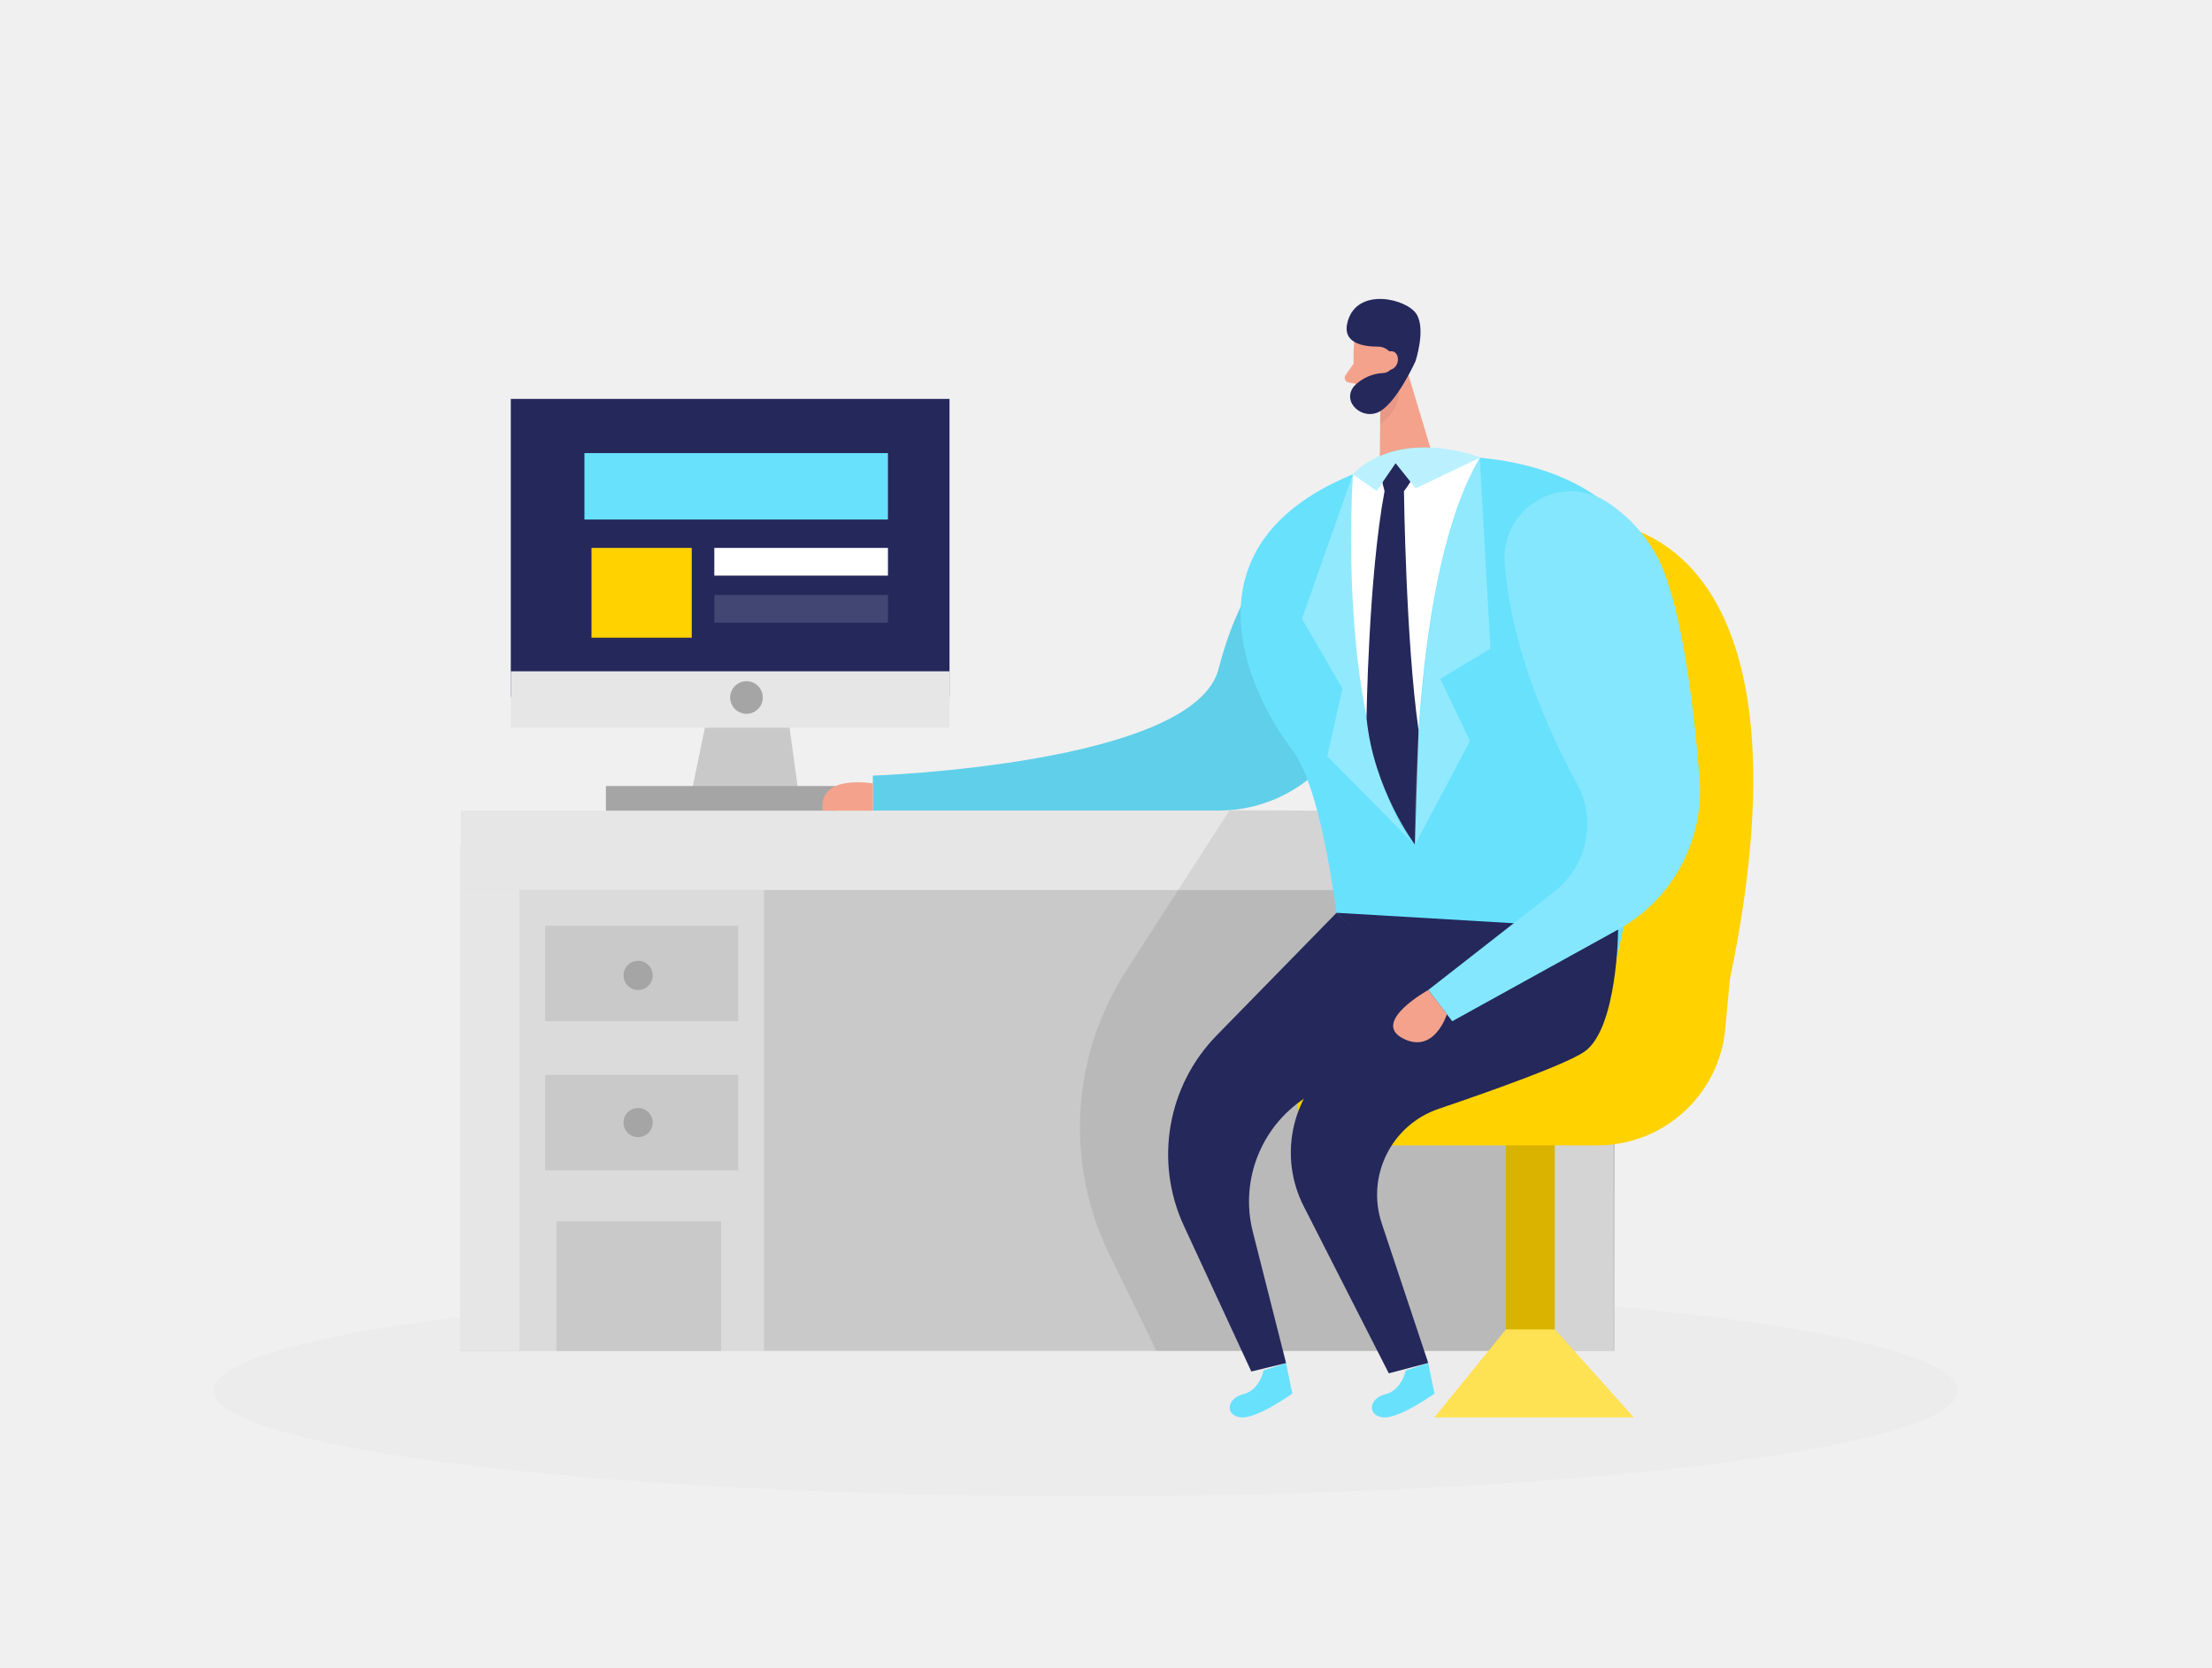
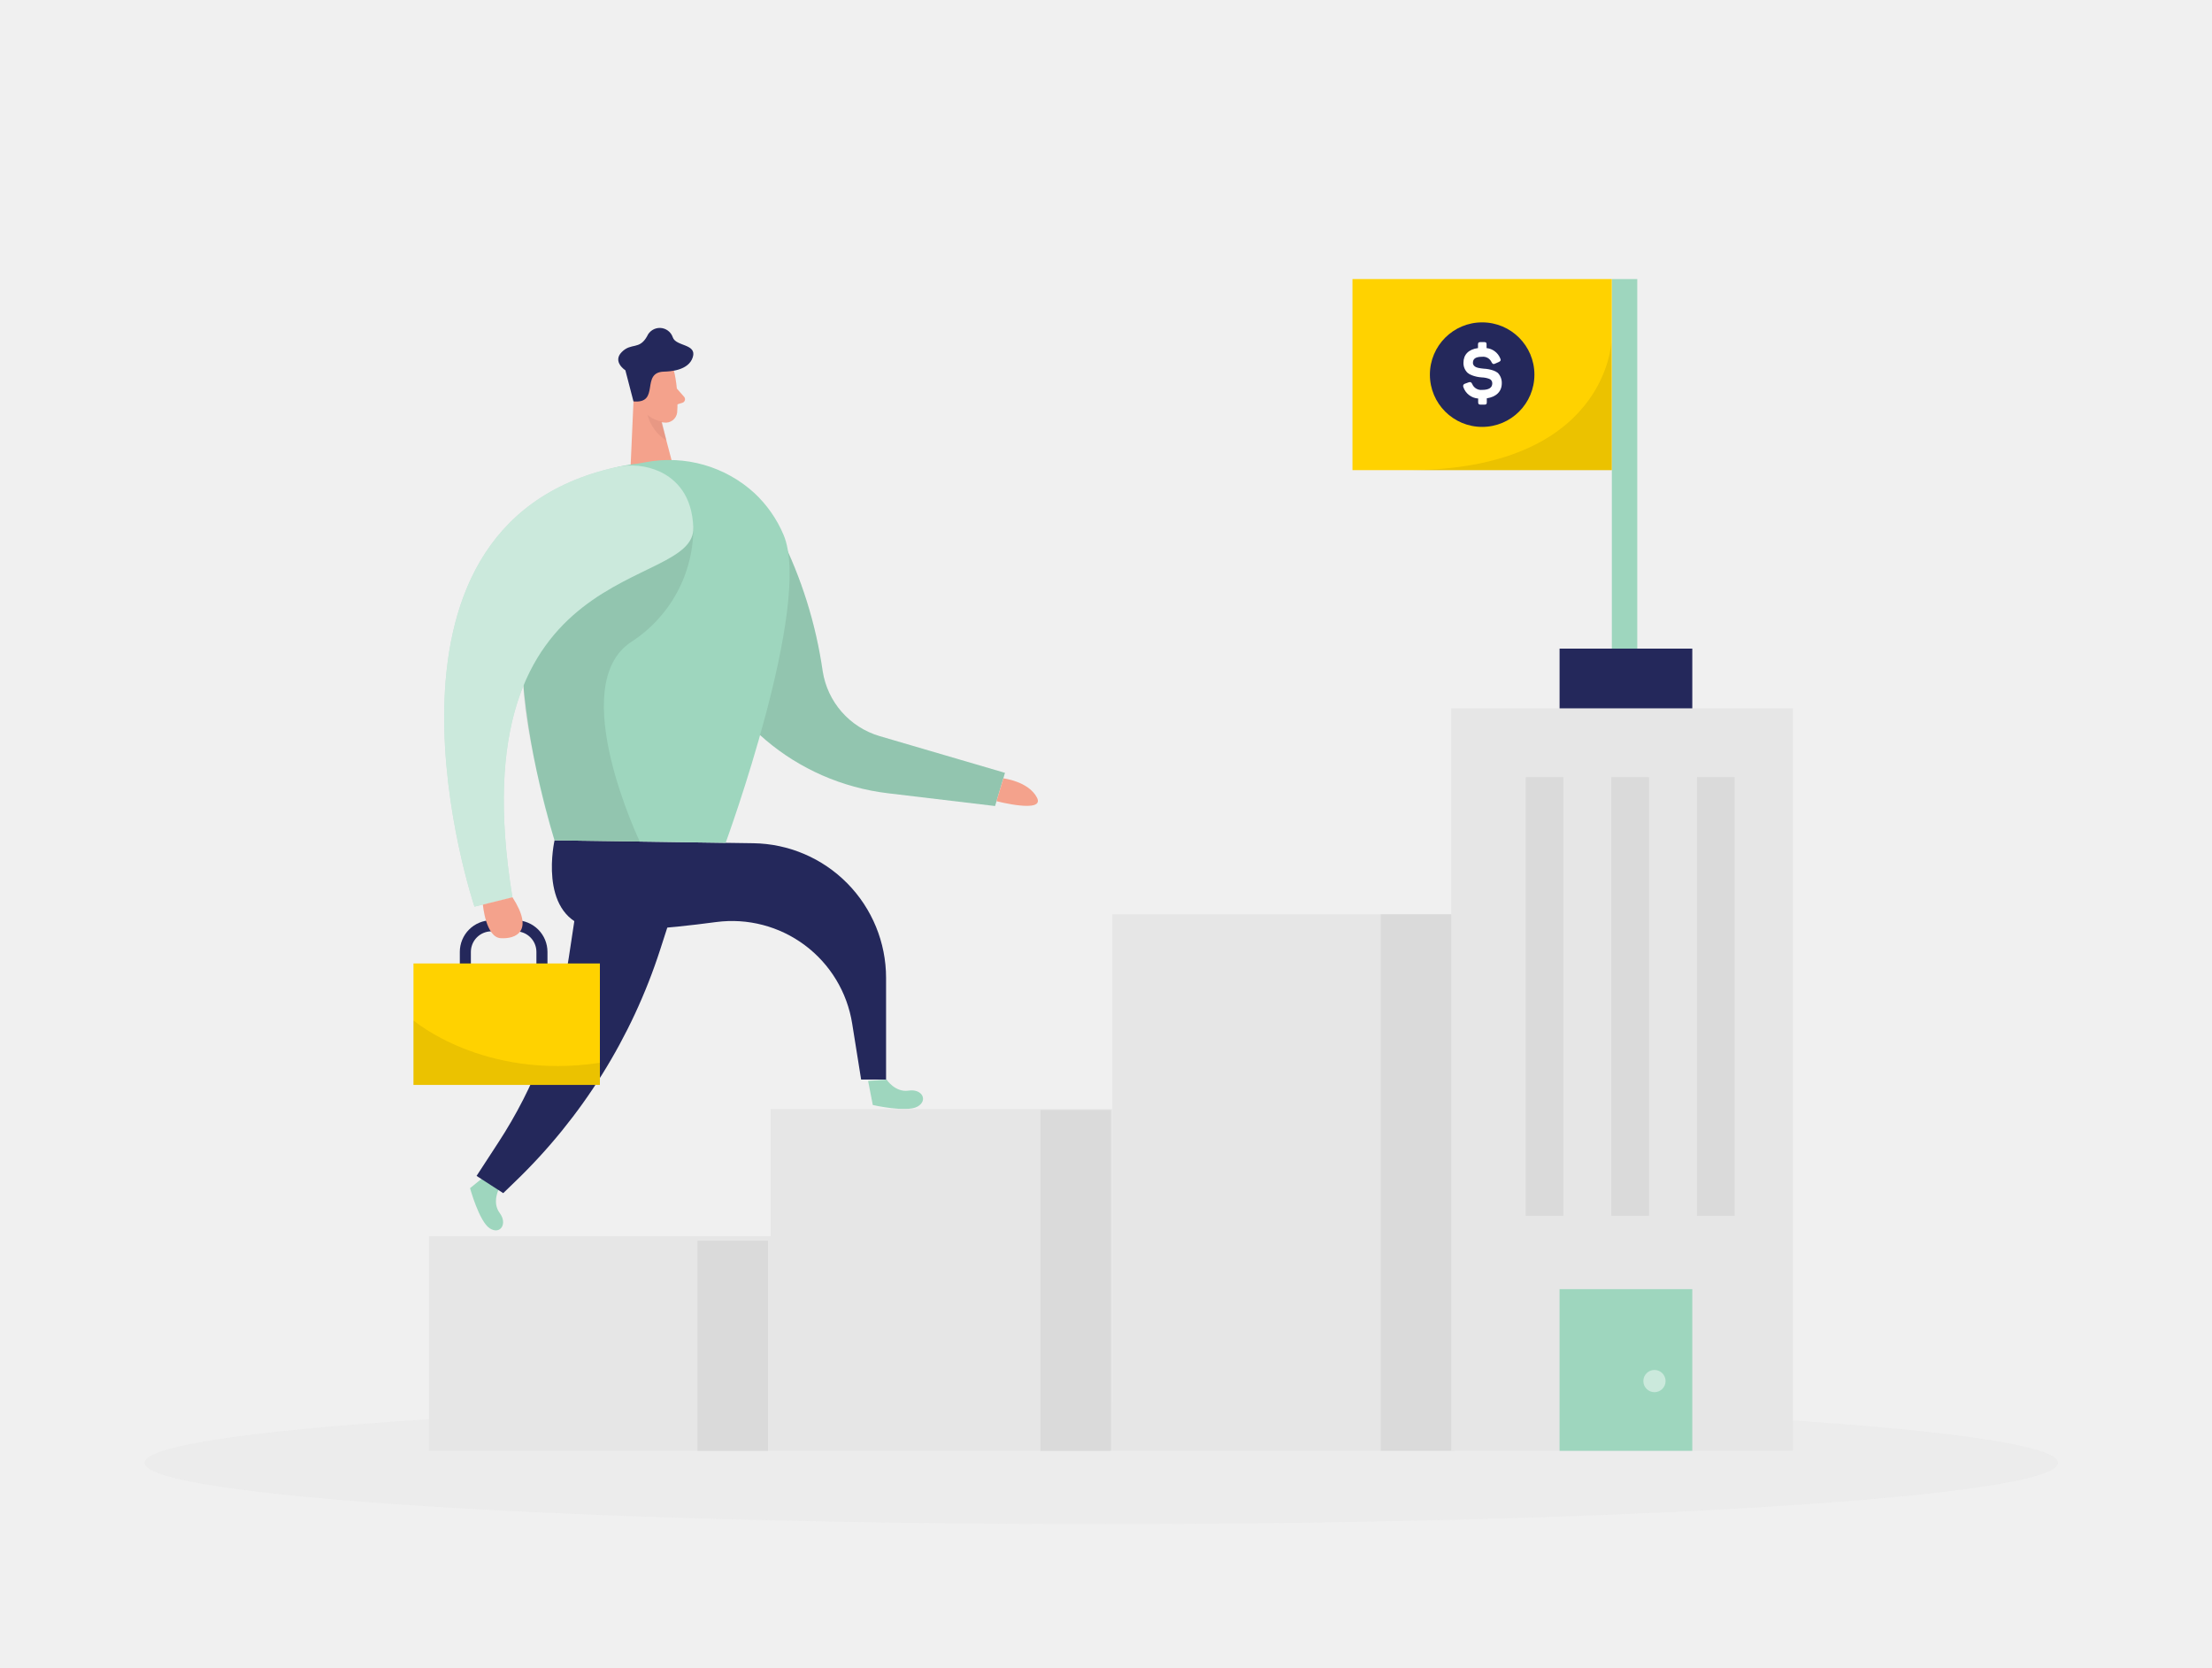
- <svg xmlns="http://www.w3.org/2000/svg" id="Layer_1" data-name="Layer 1" viewBox="0 0 400 300" width="406" height="306" class="illustration styles_illustrationTablet__1DWOa">
-   <path d="M242.15,93.21s-15,.52-21.79,27c-4.46,17.34-62.52,19.3-62.52,19.3v6.31h62.34a26,26,0,0,0,21.28-10.73,22.82,22.82,0,0,0,2.11-3.62C247.69,122.52,256.35,98,242.15,93.21Z" fill="#68e1fd" />
-   <path d="M242.15,93.21s-15,.52-21.79,27c-4.46,17.34-62.52,19.3-62.52,19.3v6.31h62.34a26,26,0,0,0,21.28-10.73,22.82,22.82,0,0,0,2.11-3.62C247.69,122.52,256.35,98,242.15,93.21Z" opacity="0.08" />
-   <ellipse cx="196.31" cy="250.7" rx="157.65" ry="19.11" fill="#e6e6e6" opacity="0.45" />
-   <path d="M228.49,247.06s-.68,3.56-3.68,4.3-3.33,3.83-.47,4.18,9.35-4.29,9.35-4.29l-1.13-5.53Z" fill="#68e1fd" />
-   <path d="M254.2,247.06s-.68,3.56-3.68,4.3-3.33,3.83-.47,4.18,9.35-4.29,9.35-4.29l-1.13-5.53Z" fill="#68e1fd" />
-   <polygon points="128.22 127.19 124.65 144.48 144.65 144.48 141.93 124.61 128.22 127.19" fill="#c9c9c9" />
-   <rect x="92.37" y="71.39" width="79.33" height="53.88" fill="#24285b" />
-   <rect x="92.37" y="120.64" width="79.33" height="10.2" fill="#e6e6e6" />
-   <rect x="83.32" y="151.98" width="208.63" height="91.55" fill="#c9c9c9" />
-   <rect x="83.32" y="145.84" width="208.63" height="14.36" fill="#e6e6e6" />
-   <rect x="272.32" y="199.6" width="8.84" height="47.65" fill="#ffd200" />
-   <rect x="272.32" y="199.6" width="8.84" height="47.65" opacity="0.08" />
-   <rect x="83.32" y="160.2" width="10.6" height="83.33" fill="#e6e6e6" />
-   <rect x="93.91" y="160.2" width="44.25" height="83.33" fill="#e6e6e6" opacity="0.61" />
-   <rect x="281.17" y="160.2" width="10.6" height="83.33" fill="#e6e6e6" />
-   <path d="M238.19,145.84l-15.82-.1-18.76,29.09a52.25,52.25,0,0,0-3,51.26l8.52,17.44h82.67l.19-37.22.66-56.55Z" opacity="0.08" />
-   <circle cx="134.99" cy="125.38" r="2.95" fill="#a5a5a5" />
-   <rect x="98.59" y="166.66" width="34.9" height="17.25" fill="#c9c9c9" />
-   <rect x="98.59" y="193.62" width="34.9" height="17.25" fill="#c9c9c9" />
-   <circle cx="115.39" cy="175.63" r="2.64" fill="#a5a5a5" />
-   <circle cx="115.39" cy="202.24" r="2.64" fill="#a5a5a5" />
-   <rect x="109.57" y="141.39" width="41.63" height="4.45" fill="#a5a5a5" />
-   <path d="M257,173s-9.78-64.87,13-76,59.56-.84,42.81,79.38l-.83,8.92a23.22,23.22,0,0,1-23.11,21.06H242.59c-8.49,0-11.08-11.63-3.35-15.13a40.69,40.69,0,0,1,8.28-2.67,11.4,11.4,0,0,0,8.92-10Z" fill="#ffd200" />
-   <path d="M244.84,61.59a33.46,33.46,0,0,0,.59,8.9,2.69,2.69,0,0,0,3.32,1.88,6,6,0,0,0,4.58-4.55l1.52-4.71a4.8,4.8,0,0,0-2.2-5.11C249.59,55.87,244.91,58.32,244.84,61.59Z" fill="#f4a28c" />
-   <polygon points="253.92 64.47 258.98 81.3 249.5 83.42 249.63 70.32 253.92 64.47" fill="#f4a28c" />
-   <path d="M244.78,65l-1.46,2.09a.86.86,0,0,0,.56,1.34l2.06.35Z" fill="#f4a28c" />
-   <path d="M249.64,72.06s1.22-.25,3.35-2.36c0,0,.46,3.48-3.42,6.22Z" fill="#ce8172" opacity="0.31" />
-   <path d="M252,64.87a2,2,0,0,1-1.81,1.84,7.77,7.77,0,0,0-5.34,2.39c-2.35,2.86,1.63,6.39,4.77,4.49s6.34-9,6.34-9,1.91-5.72.21-8.5-10.62-5-12.44,1.21c-1.17,3.95,2.6,4.64,5.47,4.64a2.8,2.8,0,0,1,2.8,3Z" fill="#24285b" />
-   <path d="M250.12,64.7s0-2.07,1.56-1.93,1.56,3.12-.54,3.43Z" fill="#f4a28c" />
-   <path d="M247.72,83.85,255.87,82s51.35-6.32,44.76,42.09c-6.18,45.44-10.7,57.3-10.7,57.3L243.65,183s-2.58-38.51-10-48.18S211.55,96.57,247.72,83.85Z" fill="#68e1fd" />
-   <path d="M244.66,85s-3.39,46.38,11.21,67c0,0-.83-48.86,11.72-69.94C267.59,82,255.87,78.8,244.66,85Z" fill="#fff" />
-   <path d="M241.69,164.31,220,186.49a30.75,30.75,0,0,0-5.92,34.41l12.2,26.35,6.28-1.53-6-23.68a22.34,22.34,0,0,1,10.3-24.78l24.8-14.63Z" fill="#24285b" />
-   <path d="M241.69,164.31l50.92,3s-.08,18-6.14,22.14c-3.36,2.26-15.84,6.75-26.3,10.3a16.41,16.41,0,0,0-10.3,20.74l8.4,25.21-7.13,1.88-15.38-30.2a21.34,21.34,0,0,1,5.32-26.08l15.36-12.85Z" fill="#24285b" />
-   <path d="M272.09,100.93a12,12,0,0,1,18.65-10.8,27.11,27.11,0,0,1,8.8,9.56c4.39,8.13,6.65,26.18,7.78,40.17a28.73,28.73,0,0,1-14.71,27.47l-30,16.58-4.33-5.64,22.78-17.79a15.45,15.45,0,0,0,4.09-19.58C279.84,131.21,273.2,116.31,272.09,100.93Z" fill="#68e1fd" />
-   <path d="M272.09,100.93a12,12,0,0,1,18.65-10.8,27.11,27.11,0,0,1,8.8,9.56c4.39,8.13,6.65,26.18,7.78,40.17a28.73,28.73,0,0,1-14.71,27.47l-30,16.58-4.33-5.64,22.78-17.79a15.45,15.45,0,0,0,4.09-19.58C279.84,131.21,273.2,116.31,272.09,100.93Z" fill="#fff" opacity="0.19" />
-   <path d="M258.27,178.27S247.93,184,253.65,187s8-4.36,8-4.36Z" fill="#f4a28c" />
-   <path d="M244.66,85l-9.23,26.13,7.33,12.65L240,136l15.83,16S242.76,140.23,244.66,85Z" fill="#fff" opacity="0.27" />
-   <path d="M249.6,83.21c.06-1.34.93-1.09,2.21-1.46s2.61-1.79,3.71-.56c2.14,2.38-1.64,6.87-1.64,6.87h-3.51A20.1,20.1,0,0,1,249.6,83.21Z" fill="#24285b" />
-   <path d="M250.37,88.06h3.51s.33,27.16,2.64,43.21L255.87,152s-7.56-10.09-8.76-23C247.11,129,247.47,103.53,250.37,88.06Z" fill="#24285b" />
-   <path d="M244.66,85l4.28,3,3.43-5L256,87.53,267.59,82S253.52,76.33,244.66,85Z" fill="#68e1fd" />
-   <path d="M244.66,85l4.28,3,3.43-5L256,87.53,267.59,82S253.52,76.33,244.66,85Z" fill="#fff" opacity="0.55" />
-   <path d="M267.59,82l1.94,34.55L260.46,122l5.35,11.25L255.87,152S255.26,102.84,267.59,82Z" fill="#fff" opacity="0.27" />
-   <path d="M157.84,140.92s-10-1.79-9.06,4.92h9.06Z" fill="#f4a28c" />
-   <rect x="100.62" y="220.11" width="29.77" height="23.42" fill="#c9c9c9" />
-   <polygon points="272.32 239.65 281.17 239.65 295.43 255.55 259.4 255.55 272.32 239.65" fill="#ffd200" />
-   <polygon points="272.32 239.65 281.17 239.65 295.43 255.55 259.4 255.55 272.32 239.65" fill="#fff" opacity="0.33" />
-   <rect x="105.68" y="81.19" width="54.89" height="12.01" fill="#68e1fd" />
-   <rect x="106.96" y="98.33" width="18.13" height="16.24" fill="#ffd200" />
-   <rect x="129.17" y="98.33" width="31.4" height="5.01" fill="#fff" />
-   <rect x="129.17" y="106.84" width="31.4" height="5.01" fill="#fff" opacity="0.14" />
+ <svg xmlns="http://www.w3.org/2000/svg" width="406" height="306" viewBox="0 0 406 306" fill="none">
+   <path d="M85.412 178.203V174.701C85.412 173.43 85.917 172.212 86.816 171.313C87.714 170.415 88.933 169.91 90.203 169.91H94.7C95.967 169.916 97.18 170.423 98.074 171.321C98.968 172.218 99.47 173.434 99.47 174.701V178.467" stroke="#24285B" stroke-width="2.03" stroke-miterlimit="10" />
+   <path d="M143.166 98.191C147.108 106.047 149.754 114.489 151.001 123.19C151.433 125.95 152.638 128.53 154.475 130.634C156.313 132.737 158.708 134.277 161.385 135.076L184.456 141.836L182.639 147.926L162.948 145.581C146.129 143.551 131.869 131.716 127.585 115.324C126.144 109.822 125.89 104.159 127.9 98.931C128.498 97.437 129.513 96.145 130.824 95.211C132.135 94.277 133.687 93.738 135.295 93.66C136.903 93.582 138.5 93.968 139.895 94.771C141.29 95.574 142.425 96.761 143.166 98.191Z" fill="#9ED6BE" />
+   <path opacity="0.08" d="M143.166 98.191C147.108 106.047 149.754 114.489 151.001 123.19C151.433 125.95 152.638 128.53 154.475 130.634C156.313 132.737 158.708 134.277 161.385 135.076L184.456 141.836L182.639 147.926L162.948 145.581C146.129 143.551 131.869 131.716 127.585 115.324C126.144 109.822 125.89 104.159 127.9 98.931C128.498 97.437 129.513 96.145 130.824 95.211C132.135 94.277 133.687 93.738 135.295 93.66C136.903 93.582 138.5 93.968 139.895 94.771C141.29 95.574 142.425 96.761 143.166 98.191Z" fill="black" />
+   <path d="M300.511 51.215H295.842V127.137H300.511V51.215Z" fill="#9ED6BE" />
+   <path opacity="0.45" d="M202.147 279.703C299.126 279.703 377.742 274.672 377.742 268.467C377.742 262.261 299.126 257.23 202.147 257.23C105.169 257.23 26.552 262.261 26.552 268.467C26.552 274.672 105.169 279.703 202.147 279.703Z" fill="#E6E6E6" />
+   <path d="M162.715 198.127C162.715 198.127 164.308 200.543 166.775 200.157C169.241 199.771 170.398 201.964 168.399 203.09C166.399 204.217 160.197 202.796 160.197 202.796L159.335 198.381L162.715 198.127Z" fill="#9ED6BE" />
+   <path d="M91.614 218.101C91.614 218.101 90.233 220.639 91.715 222.618C93.197 224.597 91.827 226.678 89.888 225.43C87.95 224.181 86.275 218.061 86.275 218.061L89.766 215.219L91.614 218.101Z" fill="#9ED6BE" />
+   <path d="M141.46 226.902H78.744V266.264H141.46V226.902Z" fill="#E6E6E6" />
+   <path d="M204.177 203.547H141.46V266.264H204.177V203.547Z" fill="#E6E6E6" />
+   <path d="M266.894 167.789H204.177V266.264H266.894V167.789Z" fill="#E6E6E6" />
+   <path d="M329.083 130H266.366V266.264H329.083V130Z" fill="#E6E6E6" />
+   <path d="M123.83 68.613C124.304 70.949 124.458 73.34 124.287 75.718C124.251 75.997 124.159 76.267 124.018 76.511C123.876 76.755 123.687 76.968 123.462 77.138C123.237 77.308 122.981 77.432 122.708 77.502C122.434 77.572 122.15 77.586 121.871 77.545C120.967 77.47 120.103 77.136 119.383 76.583C118.663 76.031 118.117 75.283 117.811 74.429L116.126 70.876C115.861 70.13 115.835 69.319 116.051 68.557C116.268 67.795 116.716 67.119 117.334 66.623C119.465 64.593 123.404 66.045 123.83 68.613Z" fill="#F4A28C" />
+   <path d="M116.37 71.484L115.75 85.441L123.464 85.228L120.815 75.159L116.37 71.484Z" fill="#F4A28C" />
+   <path d="M119.709 72.754C119.709 72.754 119.486 71.13 118.278 71.394C117.07 71.658 117.364 74.013 119.059 74.043L119.709 72.754Z" fill="#F4A28C" />
+   <path d="M124.195 71.272L125.555 72.814C125.632 72.899 125.686 73.002 125.713 73.113C125.739 73.225 125.737 73.341 125.707 73.451C125.676 73.561 125.619 73.662 125.539 73.744C125.459 73.826 125.36 73.887 125.251 73.921L123.667 74.408L124.195 71.272Z" fill="#F4A28C" />
+   <path opacity="0.31" d="M121.485 77.342C120.508 77.208 119.591 76.792 118.846 76.144C119.364 78.098 120.605 79.782 122.318 80.854L121.485 77.342Z" fill="#CE8172" />
+   <path d="M310.61 119.039H286.25V130.001H310.61V119.039Z" fill="#24285B" />
+   <path d="M295.832 51.215H248.239V86.283H295.832V51.215Z" fill="#FFD200" />
+   <path d="M272.04 78.348C277.338 78.348 281.632 74.053 281.632 68.756C281.632 63.458 277.338 59.164 272.04 59.164C266.743 59.164 262.448 63.458 262.448 68.756C262.448 74.053 266.743 78.348 272.04 78.348Z" fill="#24285B" />
+   <path d="M272.446 62.787C272.761 62.787 272.852 62.899 272.852 63.213V63.883C273.402 63.941 273.926 64.147 274.368 64.479C274.81 64.812 275.152 65.259 275.359 65.771C275.522 66.096 275.451 66.279 275.085 66.441L274.415 66.736C274.111 66.888 273.959 66.817 273.776 66.492C273.633 66.16 273.387 65.882 273.075 65.699C272.763 65.517 272.4 65.439 272.04 65.477C270.883 65.477 270.345 65.812 270.345 66.593C270.345 67.101 270.812 67.405 271.289 67.507C271.624 67.578 271.963 67.629 272.304 67.659C272.923 67.686 273.535 67.802 274.121 68.004C274.41 68.105 274.681 68.252 274.923 68.441C275.165 68.694 275.353 68.994 275.477 69.322C275.6 69.65 275.657 69.999 275.644 70.349C275.644 71.841 274.629 72.846 272.893 73.1V73.83C272.893 74.145 272.802 74.257 272.487 74.257H271.736C271.421 74.257 271.31 74.145 271.31 73.83V73.14C270.699 73.098 270.115 72.876 269.631 72.502C269.147 72.128 268.784 71.619 268.589 71.039C268.56 70.978 268.545 70.911 268.546 70.843C268.547 70.775 268.563 70.708 268.593 70.648C268.624 70.587 268.667 70.534 268.721 70.493C268.775 70.452 268.838 70.423 268.904 70.41L269.574 70.166C269.909 70.044 270.061 70.166 270.213 70.471C270.358 70.822 270.611 71.117 270.937 71.313C271.262 71.508 271.642 71.594 272.02 71.557C273.268 71.557 273.898 71.161 273.898 70.359C273.906 70.173 273.853 69.99 273.747 69.838C273.64 69.685 273.486 69.572 273.309 69.517C272.878 69.363 272.426 69.278 271.969 69.263C271.344 69.225 270.728 69.091 270.142 68.867C269.851 68.768 269.582 68.613 269.351 68.41C269.106 68.17 268.914 67.882 268.786 67.564C268.659 67.246 268.599 66.905 268.61 66.563C268.61 65.091 269.543 64.107 271.279 63.883V63.213C271.279 62.899 271.391 62.787 271.705 62.787H272.446Z" fill="white" />
+   <path d="M310.61 236.596H286.25V266.264H310.61V236.596Z" fill="#9ED6BE" />
+   <path opacity="0.19" d="M286.94 142.617H280.028V223.127H286.94V142.617Z" fill="#A5A5A5" />
+   <path opacity="0.19" d="M302.663 142.617H295.751V223.127H302.663V142.617Z" fill="#A5A5A5" />
+   <path opacity="0.19" d="M318.385 142.617H311.473V223.127H318.385V142.617Z" fill="#A5A5A5" />
+   <path opacity="0.19" d="M266.367 167.789H253.425V266.264H266.367V167.789Z" fill="#A5A5A5" />
+   <path opacity="0.19" d="M203.913 203.719H190.972V266.263H203.913V203.719Z" fill="#A5A5A5" />
+   <path opacity="0.19" d="M140.953 227.703H128.012V266.273H140.953V227.703Z" fill="#A5A5A5" />
+   <path d="M101.784 154.229C101.784 154.229 98.739 167.545 107.783 170.134C111.985 171.341 121.993 170.479 131.453 169.22C137.219 168.463 143.053 169.985 147.715 173.464C152.376 176.942 155.496 182.102 156.411 187.845L158.056 198.127H162.633V179.472C162.634 172.978 160.079 166.745 155.52 162.12C150.962 157.495 144.766 154.85 138.273 154.756L101.784 154.229Z" fill="#24285B" />
+   <path d="M106.575 161.395L104.383 175.848C102.545 187.935 98.132 199.486 91.441 209.719L87.473 215.809L92.365 218.975L94.557 216.854C106.82 205.062 115.97 190.416 121.191 174.224L124.469 164.074L106.575 161.395Z" fill="#24285B" />
+   <path d="M116.268 73.667L114.786 67.962C114.786 67.962 112.35 66.399 114.116 64.613C115.883 62.827 117.324 64.278 118.765 61.72C118.966 61.249 119.305 60.85 119.738 60.576C120.17 60.302 120.676 60.166 121.188 60.185C121.7 60.205 122.193 60.38 122.604 60.687C123.014 60.993 123.321 61.418 123.485 61.903C124.043 63.608 127.941 63.06 127.159 65.557C126.378 68.054 122.856 68.176 121.861 68.206C117.496 68.328 121.252 74.134 116.268 73.667Z" fill="#24285B" />
+   <path d="M116.989 85.096L118.542 84.822C122.084 84.155 125.733 84.324 129.199 85.314C132.664 86.304 135.852 88.089 138.507 90.526C140.781 92.665 142.586 95.254 143.805 98.129C149.246 110.826 133.188 154.684 133.188 154.684L101.784 154.228C101.784 154.228 80.581 88.912 116.989 85.096Z" fill="#9ED6BE" />
+   <path opacity="0.08" d="M127.261 96.83C127.273 101.007 126.233 105.118 124.238 108.787C122.242 112.455 119.355 115.562 115.842 117.821C103.662 125.859 117.537 154.685 117.537 154.685L101.784 154.229C101.784 154.229 96.354 135.746 96.07 125.92C95.786 116.095 100.089 96.496 127.261 96.83Z" fill="black" />
+   <path d="M112.99 85.766C115.728 85.119 118.603 85.405 121.16 86.578C124.084 87.979 127.047 90.862 127.25 96.83C127.677 108.776 83.687 101.306 94.05 164.672L87.087 166.398C87.087 166.398 63.661 96.739 112.99 85.766Z" fill="#9ED6BE" />
+   <path opacity="0.46" d="M112.99 85.766C115.728 85.119 118.603 85.405 121.16 86.578C124.084 87.979 127.047 90.862 127.25 96.83C127.677 108.776 83.687 101.306 94.05 164.672L87.087 166.398C87.087 166.398 63.661 96.739 112.99 85.766Z" fill="white" />
+   <path d="M88.63 166.022C88.63 166.022 89.137 172.01 91.898 172.183C94.659 172.355 98.12 170.975 94.06 164.672L88.63 166.022Z" fill="#F4A28C" />
+   <path d="M184.162 142.85C184.162 142.85 188.77 143.388 190.323 146.372C191.876 149.356 182.903 147.042 182.903 147.042L184.162 142.85Z" fill="#F4A28C" />
+   <path d="M110.107 176.822H75.892V199.112H110.107V176.822Z" fill="#FFD200" />
+   <path opacity="0.08" d="M75.892 187.277C75.892 187.277 88.711 198.29 110.107 195.052V199.112H75.892V187.277Z" fill="black" />
+   <path opacity="0.46" d="M303.668 255.504C304.794 255.504 305.708 254.591 305.708 253.464C305.708 252.337 304.794 251.424 303.668 251.424C302.541 251.424 301.627 252.337 301.627 253.464C301.627 254.591 302.541 255.504 303.668 255.504Z" fill="white" />
+   <path opacity="0.08" d="M295.751 62.787C295.751 62.787 294.888 86.376 258.094 86.294H295.842L295.751 62.787Z" fill="black" />
</svg>
